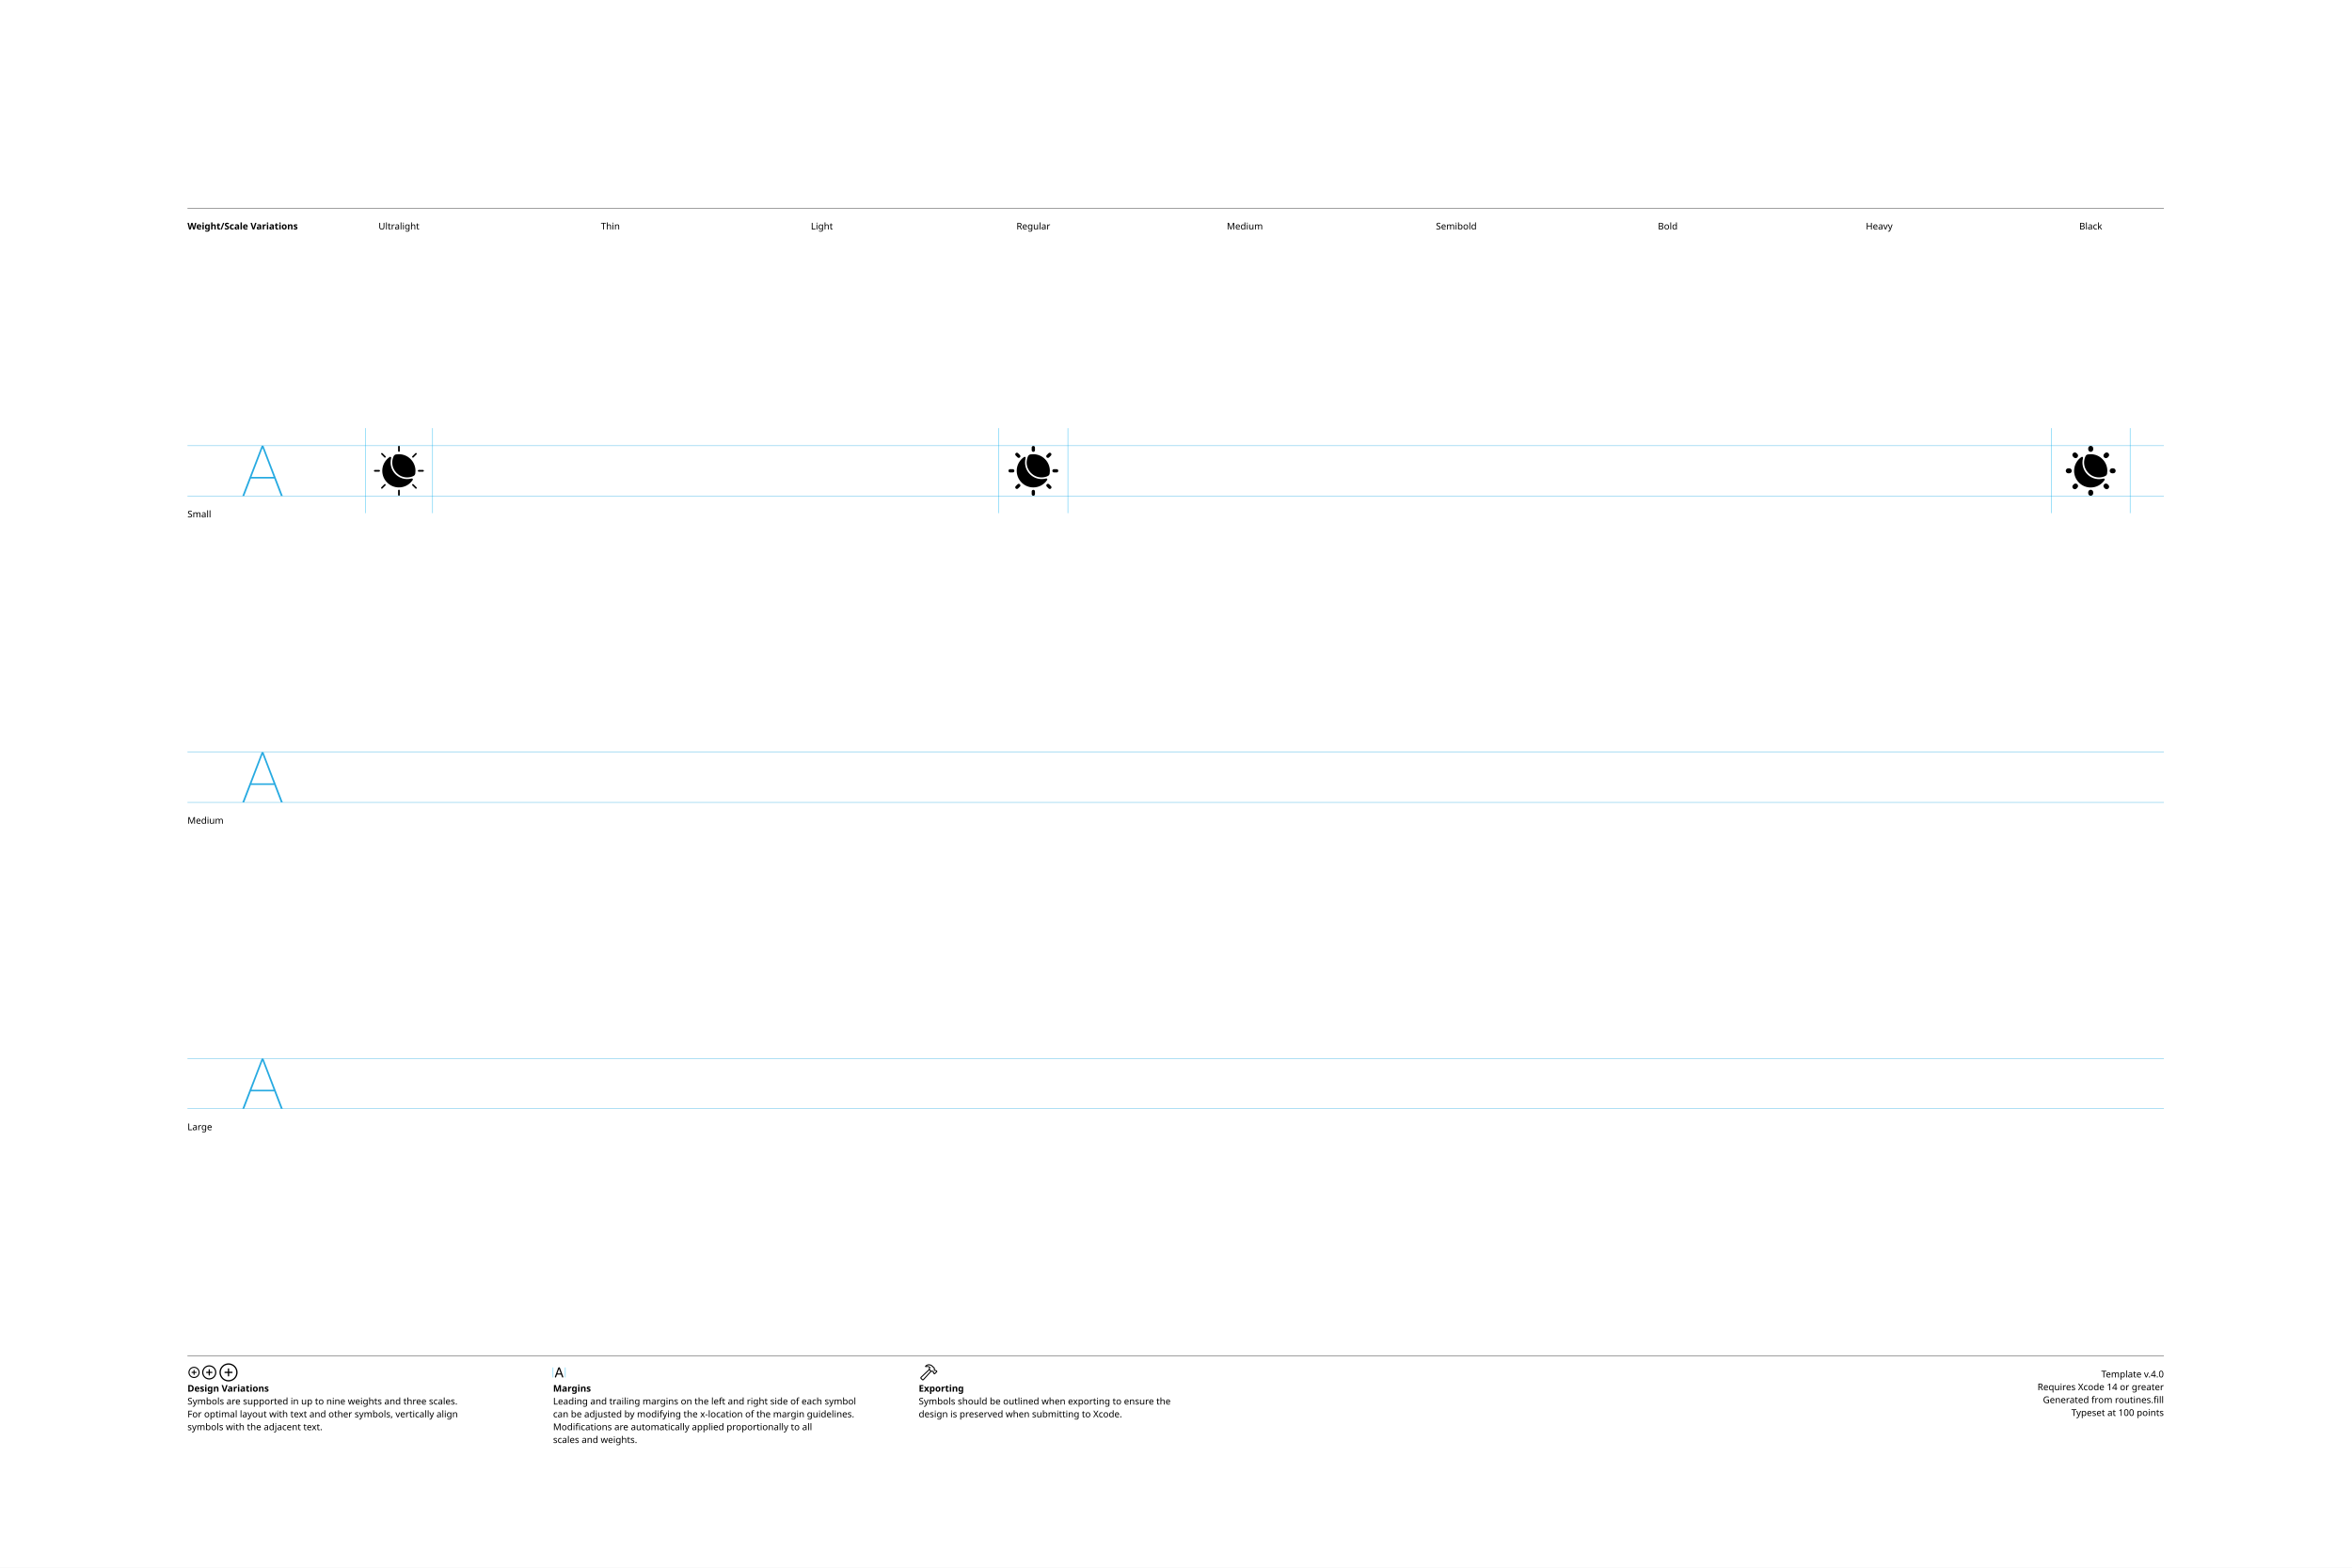
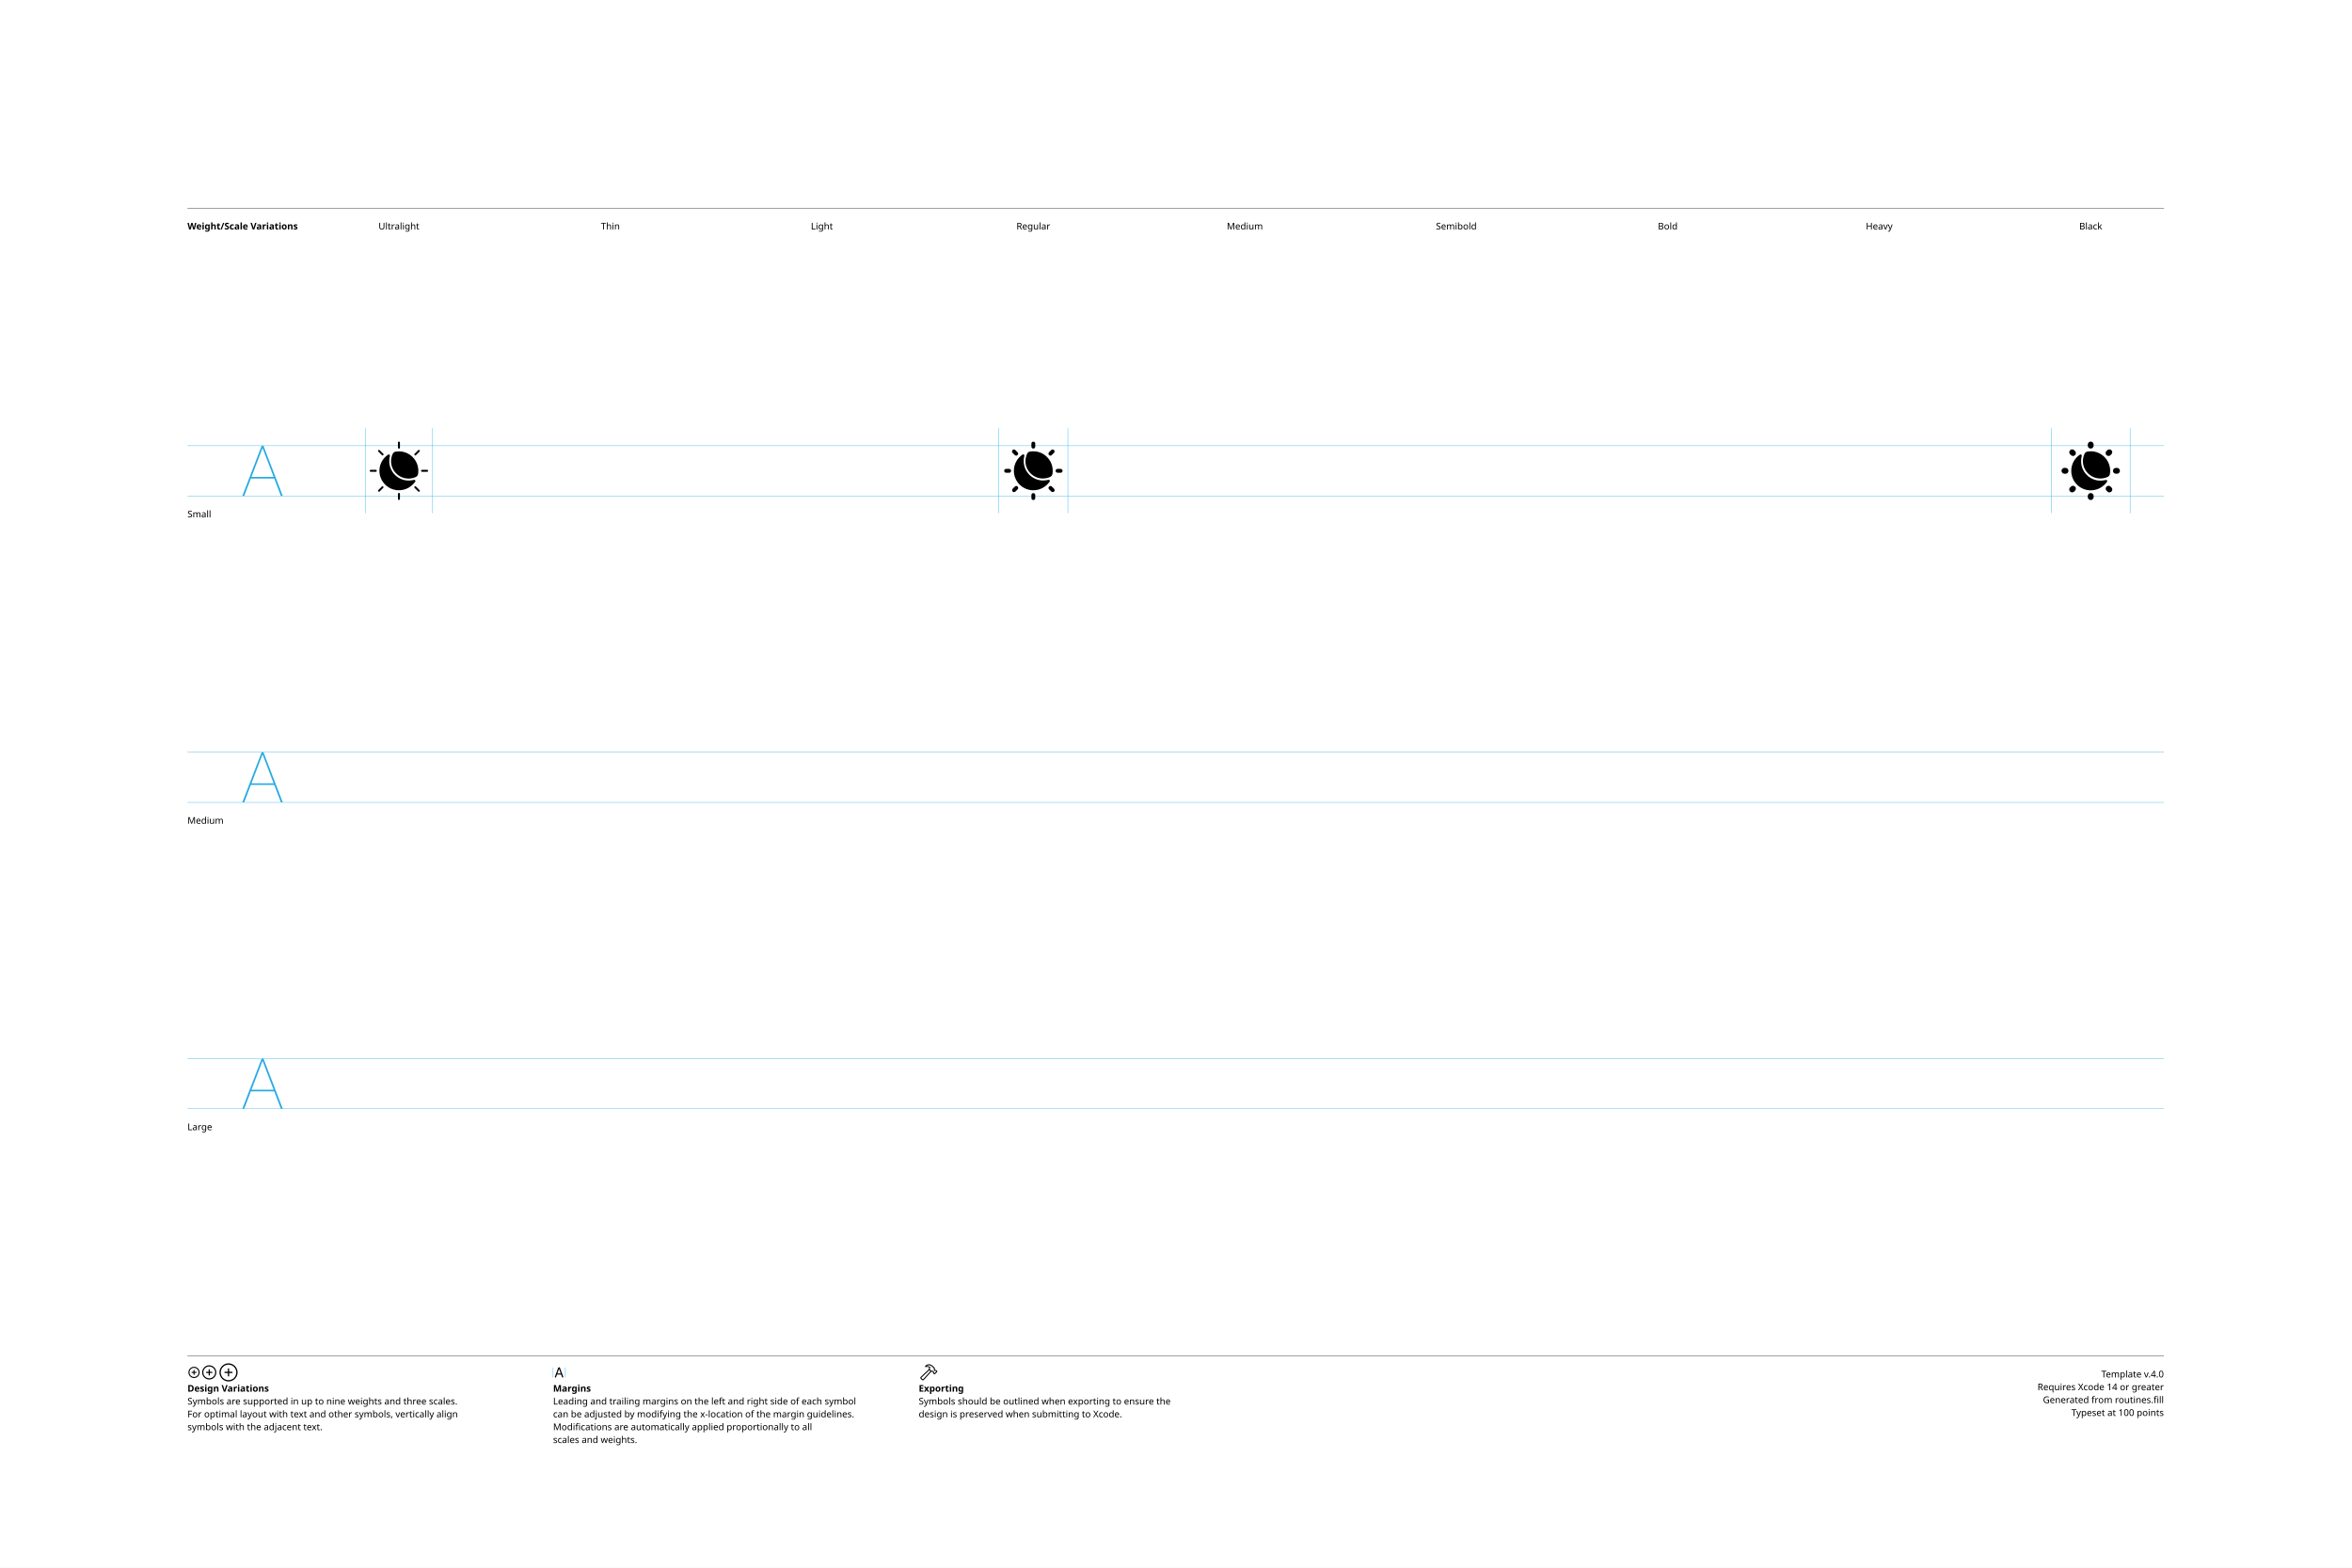
<svg xmlns="http://www.w3.org/2000/svg" version="1.1" width="3300" height="2200">
  <style>.monochrome-0 {fill:#000000}

.SFSymbolsPreview000000 {fill:#000000;opacity:1.0}
</style>
  <g id="Notes">
    <rect height="2200" id="artboard" style="fill:white;opacity:1" width="3300" x="0" y="0" />
    <line style="fill:none;stroke:black;opacity:1;stroke-width:0.5;" x1="263" x2="3036" y1="292" y2="292" />
    <text style="stroke:none;fill:black;font-family:sans-serif;font-size:13;font-weight:bold;" transform="matrix(1 0 0 1 263 322)">Weight/Scale Variations</text>
    <text style="stroke:none;fill:black;font-family:sans-serif;font-size:13;text-anchor:middle;" transform="matrix(1 0 0 1 559.711 322)">Ultralight</text>
    <text style="stroke:none;fill:black;font-family:sans-serif;font-size:13;text-anchor:middle;" transform="matrix(1 0 0 1 856.422 322)">Thin</text>
    <text style="stroke:none;fill:black;font-family:sans-serif;font-size:13;text-anchor:middle;" transform="matrix(1 0 0 1 1153.13 322)">Light</text>
    <text style="stroke:none;fill:black;font-family:sans-serif;font-size:13;text-anchor:middle;" transform="matrix(1 0 0 1 1449.84 322)">Regular</text>
    <text style="stroke:none;fill:black;font-family:sans-serif;font-size:13;text-anchor:middle;" transform="matrix(1 0 0 1 1746.56 322)">Medium</text>
    <text style="stroke:none;fill:black;font-family:sans-serif;font-size:13;text-anchor:middle;" transform="matrix(1 0 0 1 2043.27 322)">Semibold</text>
    <text style="stroke:none;fill:black;font-family:sans-serif;font-size:13;text-anchor:middle;" transform="matrix(1 0 0 1 2339.98 322)">Bold</text>
    <text style="stroke:none;fill:black;font-family:sans-serif;font-size:13;text-anchor:middle;" transform="matrix(1 0 0 1 2636.69 322)">Heavy</text>
    <text style="stroke:none;fill:black;font-family:sans-serif;font-size:13;text-anchor:middle;" transform="matrix(1 0 0 1 2933.4 322)">Black</text>
    <line style="fill:none;stroke:black;opacity:1;stroke-width:0.5;" x1="263" x2="3036" y1="1903" y2="1903" />
    <g transform="matrix(1 0 0 1 263 1933)">
      <path d="M9.248 0.83C13.555 0.83 17.139-2.744 17.139-7.051C17.139-11.357 13.545-14.932 9.238-14.932C4.941-14.932 1.367-11.357 1.367-7.051C1.367-2.744 4.951 0.83 9.248 0.83ZM9.248-0.654C5.703-0.654 2.871-3.496 2.871-7.051C2.871-10.605 5.693-13.447 9.238-13.447C12.793-13.447 15.645-10.605 15.645-7.051C15.645-3.496 12.803-0.654 9.248-0.654ZM5.654-7.051C5.654-6.621 5.957-6.328 6.406-6.328L8.506-6.328L8.506-4.209C8.506-3.77 8.799-3.467 9.229-3.467C9.678-3.467 9.971-3.77 9.971-4.209L9.971-6.328L12.09-6.328C12.529-6.328 12.832-6.621 12.832-7.051C12.832-7.49 12.529-7.793 12.09-7.793L9.971-7.793L9.971-9.902C9.971-10.352 9.678-10.654 9.229-10.654C8.799-10.654 8.506-10.352 8.506-9.902L8.506-7.793L6.406-7.793C5.957-7.793 5.654-7.49 5.654-7.051Z" />
    </g>
    <g transform="matrix(1 0 0 1 281.867 1933)">
      <path d="M11.709 2.91C17.158 2.91 21.67-1.611 21.67-7.051C21.67-12.5 17.148-17.012 11.699-17.012C6.26-17.012 1.748-12.5 1.748-7.051C1.748-1.611 6.27 2.91 11.709 2.91ZM11.709 1.25C7.1 1.25 3.418-2.441 3.418-7.051C3.418-11.66 7.09-15.352 11.699-15.352C16.309-15.352 20.01-11.66 20.01-7.051C20.01-2.441 16.318 1.25 11.709 1.25ZM7.178-7.051C7.178-6.572 7.51-6.25 8.008-6.25L10.879-6.25L10.879-3.369C10.879-2.881 11.211-2.539 11.69-2.539C12.178-2.539 12.52-2.871 12.52-3.369L12.52-6.25L15.4-6.25C15.889-6.25 16.23-6.572 16.23-7.051C16.23-7.539 15.889-7.881 15.4-7.881L12.52-7.881L12.52-10.752C12.52-11.25 12.178-11.592 11.69-11.592C11.211-11.592 10.879-11.25 10.879-10.752L10.879-7.881L8.008-7.881C7.51-7.881 7.178-7.539 7.178-7.051Z" />
    </g>
    <g transform="matrix(1 0 0 1 305.646 1933)">
      <path d="M14.971 5.664C21.934 5.664 27.695-0.098 27.695-7.051C27.695-14.014 21.924-19.775 14.961-19.775C8.008-19.775 2.256-14.014 2.256-7.051C2.256-0.098 8.018 5.664 14.971 5.664ZM14.971 3.848C8.936 3.848 4.082-1.016 4.082-7.051C4.082-13.096 8.926-17.949 14.961-17.949C21.006-17.949 25.869-13.096 25.869-7.051C25.869-1.016 21.016 3.848 14.971 3.848ZM9.199-7.051C9.199-6.533 9.57-6.172 10.117-6.172L14.062-6.172L14.062-2.217C14.062-1.68 14.434-1.299 14.951-1.299C15.488-1.299 15.859-1.67 15.859-2.217L15.859-6.172L19.814-6.172C20.352-6.172 20.732-6.533 20.732-7.051C20.732-7.598 20.361-7.969 19.814-7.969L15.859-7.969L15.859-11.914C15.859-12.461 15.488-12.842 14.951-12.842C14.434-12.842 14.062-12.461 14.062-11.914L14.062-7.969L10.117-7.969C9.57-7.969 9.199-7.598 9.199-7.051Z" />
    </g>
    <text style="stroke:none;fill:black;font-family:sans-serif;font-size:13;font-weight:bold;" transform="matrix(1 0 0 1 263 1953)">Design Variations</text>
    <text style="stroke:none;fill:black;font-family:sans-serif;font-size:13;" transform="matrix(1 0 0 1 263 1971)">Symbols are supported in up to nine weights and three scales.</text>
    <text style="stroke:none;fill:black;font-family:sans-serif;font-size:13;" transform="matrix(1 0 0 1 263 1989)">For optimal layout with text and other symbols, vertically align</text>
    <text style="stroke:none;fill:black;font-family:sans-serif;font-size:13;" transform="matrix(1 0 0 1 263 2007)">symbols with the adjacent text.</text>
    <line style="fill:none;stroke:#00AEEF;stroke-width:0.5;opacity:1.0;" x1="776" x2="776" y1="1919" y2="1933" />
    <g transform="matrix(1 0 0 1 776 1933)">
      <path d="M3.311 0.156C3.828 0.156 4.082-0.039 4.268-0.586L5.527-4.033L11.289-4.033L12.549-0.586C12.734-0.039 12.988 0.156 13.496 0.156C14.014 0.156 14.346-0.156 14.346-0.645C14.346-0.811 14.316-0.967 14.238-1.172L9.658-13.369C9.434-13.965 9.033-14.268 8.408-14.268C7.803-14.268 7.393-13.975 7.178-13.379L2.598-1.162C2.52-0.957 2.49-0.801 2.49-0.635C2.49-0.146 2.803 0.156 3.311 0.156ZM6.006-5.518L8.379-12.09L8.428-12.09L10.801-5.518Z" />
    </g>
    <line style="fill:none;stroke:#00AEEF;stroke-width:0.5;opacity:1.0;" x1="793.197" x2="793.197" y1="1919" y2="1933" />
    <text style="stroke:none;fill:black;font-family:sans-serif;font-size:13;font-weight:bold;" transform="matrix(1 0 0 1 776 1953)">Margins</text>
    <text style="stroke:none;fill:black;font-family:sans-serif;font-size:13;" transform="matrix(1 0 0 1 776 1971)">Leading and trailing margins on the left and right side of each symbol</text>
    <text style="stroke:none;fill:black;font-family:sans-serif;font-size:13;" transform="matrix(1 0 0 1 776 1989)">can be adjusted by modifying the x-location of the margin guidelines.</text>
    <text style="stroke:none;fill:black;font-family:sans-serif;font-size:13;" transform="matrix(1 0 0 1 776 2007)">Modifications are automatically applied proportionally to all</text>
    <text style="stroke:none;fill:black;font-family:sans-serif;font-size:13;" transform="matrix(1 0 0 1 776 2025)">scales and weights.</text>
    <g transform="matrix(1 0 0 1 1289 1933)">
      <path d="M2.842 1.865L4.541 3.574C5.4 4.443 6.387 4.385 7.314 3.359L18.008-8.428L17.041-9.404L6.426 2.275C6.074 2.676 5.742 2.773 5.273 2.305L4.102 1.143C3.633 0.684 3.74 0.342 4.141-0.02L15.615-10.82L14.639-11.787L3.047-0.898C2.061 0.02 1.982 0.996 2.842 1.865ZM9.258-16.328C8.838-15.918 8.809-15.342 9.043-14.951C9.277-14.59 9.736-14.355 10.381-14.521C11.846-14.863 13.369-14.922 14.795-13.984L14.209-12.529C13.867-11.699 14.043-11.113 14.58-10.566L16.875-8.252C17.363-7.764 17.773-7.744 18.34-7.842L19.404-8.037L20.068-7.363L20.029-6.807C19.99-6.309 20.117-5.928 20.605-5.449L21.367-4.707C21.846-4.229 22.461-4.199 22.93-4.668L25.84-7.588C26.309-8.057 26.289-8.652 25.811-9.131L25.039-9.893C24.561-10.371 24.189-10.527 23.711-10.488L23.135-10.44L22.49-11.074L22.734-12.197C22.861-12.764 22.705-13.203 22.119-13.789L19.922-15.977C16.582-19.297 12.148-19.219 9.258-16.328ZM10.752-15.957C13.184-17.734 16.475-17.432 18.701-15.205L21.133-12.793C21.367-12.559 21.406-12.373 21.338-12.031L21.016-10.547L22.52-9.062L23.506-9.121C23.76-9.131 23.838-9.111 24.033-8.916L24.609-8.34L22.168-5.898L21.592-6.475C21.396-6.67 21.367-6.748 21.377-7.012L21.445-7.988L19.951-9.473L18.428-9.219C18.105-9.15 17.959-9.18 17.715-9.414L15.713-11.416C15.459-11.65 15.43-11.816 15.586-12.188L16.465-14.277C14.902-15.732 12.871-16.357 10.84-15.762C10.684-15.723 10.625-15.85 10.752-15.957Z" />
    </g>
    <text style="stroke:none;fill:black;font-family:sans-serif;font-size:13;font-weight:bold;" transform="matrix(1 0 0 1 1289 1953)">Exporting</text>
    <text style="stroke:none;fill:black;font-family:sans-serif;font-size:13;" transform="matrix(1 0 0 1 1289 1971)">Symbols should be outlined when exporting to ensure the</text>
    <text style="stroke:none;fill:black;font-family:sans-serif;font-size:13;" transform="matrix(1 0 0 1 1289 1989)">design is preserved when submitting to Xcode.</text>
    <text id="template-version" style="stroke:none;fill:black;font-family:sans-serif;font-size:13;text-anchor:end;" transform="matrix(1 0 0 1 3036 1933)">Template v.4.0</text>
    <text style="stroke:none;fill:black;font-family:sans-serif;font-size:13;text-anchor:end;" transform="matrix(1 0 0 1 3036 1951)">Requires Xcode 14 or greater</text>
    <text id="descriptive-name" style="stroke:none;fill:black;font-family:sans-serif;font-size:13;text-anchor:end;" transform="matrix(1 0 0 1 3036 1969)">Generated from routines.fill</text>
    <text style="stroke:none;fill:black;font-family:sans-serif;font-size:13;text-anchor:end;" transform="matrix(1 0 0 1 3036 1987)">Typeset at 100 points</text>
    <text style="stroke:none;fill:black;font-family:sans-serif;font-size:13;" transform="matrix(1 0 0 1 263 726)">Small</text>
    <text style="stroke:none;fill:black;font-family:sans-serif;font-size:13;" transform="matrix(1 0 0 1 263 1156)">Medium</text>
    <text style="stroke:none;fill:black;font-family:sans-serif;font-size:13;" transform="matrix(1 0 0 1 263 1586)">Large</text>
  </g>
  <g id="Guides">
    <g id="H-reference" style="fill:#27AAE1;stroke:none;" transform="matrix(1 0 0 1 339 696)">
      <path d="M0.994 0L3.638 0L29.328-67.132L30.03-67.132L30.03-70.459L28.123-70.459ZM11.688-24.48L46.981-24.48L46.231-26.729L12.438-26.729ZM55.12 0L57.764 0L30.638-70.459L29.433-70.459L29.433-67.132Z" />
    </g>
    <line id="Baseline-S" style="fill:none;stroke:#27AAE1;opacity:1;stroke-width:0.5;" x1="263" x2="3036" y1="696" y2="696" />
    <line id="Capline-S" style="fill:none;stroke:#27AAE1;opacity:1;stroke-width:0.5;" x1="263" x2="3036" y1="625.541" y2="625.541" />
    <g id="H-reference" style="fill:#27AAE1;stroke:none;" transform="matrix(1 0 0 1 339 1126)">
      <path d="M0.994 0L3.638 0L29.328-67.132L30.03-67.132L30.03-70.459L28.123-70.459ZM11.688-24.48L46.981-24.48L46.231-26.729L12.438-26.729ZM55.12 0L57.764 0L30.638-70.459L29.433-70.459L29.433-67.132Z" />
    </g>
    <line id="Baseline-M" style="fill:none;stroke:#27AAE1;opacity:1;stroke-width:0.5;" x1="263" x2="3036" y1="1126" y2="1126" />
    <line id="Capline-M" style="fill:none;stroke:#27AAE1;opacity:1;stroke-width:0.5;" x1="263" x2="3036" y1="1055.54" y2="1055.54" />
    <g id="H-reference" style="fill:#27AAE1;stroke:none;" transform="matrix(1 0 0 1 339 1556)">
      <path d="M0.994 0L3.638 0L29.328-67.132L30.03-67.132L30.03-70.459L28.123-70.459ZM11.688-24.48L46.981-24.48L46.231-26.729L12.438-26.729ZM55.12 0L57.764 0L30.638-70.459L29.433-70.459L29.433-67.132Z" />
    </g>
    <line id="Baseline-L" style="fill:none;stroke:#27AAE1;opacity:1;stroke-width:0.5;" x1="263" x2="3036" y1="1556" y2="1556" />
    <line id="Capline-L" style="fill:none;stroke:#27AAE1;opacity:1;stroke-width:0.5;" x1="263" x2="3036" y1="1485.54" y2="1485.54" />
    <line id="left-margin-Ultralight-S" style="fill:none;stroke:#00AEEF;stroke-width:0.5;opacity:1.0;" x1="512.411" x2="512.411" y1="600.785" y2="720.121" />
    <line id="right-margin-Ultralight-S" style="fill:none;stroke:#00AEEF;stroke-width:0.5;opacity:1.0;" x1="607.011" x2="607.011" y1="600.785" y2="720.121" />
    <line id="left-margin-Regular-S" style="fill:none;stroke:#00AEEF;stroke-width:0.5;opacity:1.0;" x1="1401.39" x2="1401.39" y1="600.785" y2="720.121" />
    <line id="right-margin-Regular-S" style="fill:none;stroke:#00AEEF;stroke-width:0.5;opacity:1.0;" x1="1498.29" x2="1498.29" y1="600.785" y2="720.121" />
    <line id="left-margin-Black-S" style="fill:none;stroke:#00AEEF;stroke-width:0.5;opacity:1.0;" x1="2878.15" x2="2878.15" y1="600.785" y2="720.121" />
    <line id="right-margin-Black-S" style="fill:none;stroke:#00AEEF;stroke-width:0.5;opacity:1.0;" x1="2988.65" x2="2988.65" y1="600.785" y2="720.121" />
  </g>
  <g id="Symbols">
    <g id="Black-S" transform="matrix(1 0 0 1 2878.15 696)">
-       <path class="monochrome-0 SFSymbolsPreview000000" d="M47.85-55.6C48.45-57 49.75-58 51.25-58.3C52.55-58.5 53.95-58.6 55.25-58.6C68.15-58.6 78.55-48.1 78.55-35.3C78.55-33.9 78.45-32.6 78.25-31.3C77.95-29.8 76.95-28.5 75.55-27.9C75.55-27.9 75.55-27.9 75.55-27.9C72.95-26.7 69.95-26 66.95-26C55.35-26 45.95-35.4 45.95-47C45.95-50 46.65-52.9 47.85-55.6C47.85-55.6 47.85-55.6 47.85-55.6ZM42.35-54.7C42.85-55 43.45-55 43.95-54.7C44.45-54.4 44.65-53.8 44.45-53.2C43.95-51.2 43.65-49.1 43.65-47C43.65-34 54.05-23.6 66.95-23.6C69.15-23.6 71.15-23.9 73.15-24.4C73.75-24.6 74.35-24.4 74.65-23.9C74.95-23.4 75.05-22.8 74.65-22.3C70.45-16 63.35-11.9 55.25-11.9C42.35-11.9 31.95-22.4 31.95-35.2C31.95-43.4 36.05-50.5 42.35-54.7ZM74.15-54.1L74.15-54.1C75.55-52.7 77.75-52.7 79.05-54.1L80.05-55.1C81.45-56.5 81.45-58.7 80.05-60L80.05-60C78.65-61.4 76.45-61.4 75.15-60L74.15-59C72.75-57.6 72.75-55.4 74.15-54.1ZM80.05-10.5L80.05-10.5C81.45-11.9 81.45-14.1 80.05-15.4L79.05-16.4C77.65-17.8 75.45-17.8 74.15-16.4L74.15-16.4C72.75-15 72.75-12.8 74.15-11.5L75.15-10.5C76.45-9.1 78.65-9.1 80.05-10.5ZM36.45-54.1L36.45-54.1C37.85-55.5 37.85-57.7 36.45-59L35.45-60C34.05-61.4 31.85-61.4 30.55-60L30.55-60C29.15-58.6 29.15-56.4 30.55-55.1L31.55-54.1C32.95-52.7 35.15-52.7 36.45-54.1ZM30.55-10.5L30.55-10.5C31.95-9.1 34.15-9.1 35.45-10.5L36.45-11.5C37.85-12.9 37.85-15.1 36.45-16.4L36.45-16.4C35.05-17.8 32.85-17.8 31.55-16.4L30.55-15.4C29.15-14.1 29.15-11.9 30.55-10.5ZM90.25-35.3L90.25-35.3C90.25-37.2 88.65-38.8 86.75-38.8L85.35-38.8C83.45-38.8 81.85-37.2 81.85-35.3L81.85-35.3C81.85-33.4 83.45-31.8 85.35-31.8L86.75-31.8C88.75-31.8 90.25-33.3 90.25-35.3ZM28.65-35.3L28.65-35.3C28.65-37.2 27.05-38.8 25.15-38.8L23.75-38.8C21.85-38.8 20.25-37.2 20.25-35.3L20.25-35.3C20.25-33.4 21.85-31.8 23.75-31.8L25.15-31.8C27.15-31.8 28.65-33.3 28.65-35.3ZM55.25-0.3L55.25-0.3C57.15-0.3 58.75-1.9 58.75-3.8L58.75-5.2C58.75-7.1 57.15-8.7 55.25-8.7L55.25-8.7C53.35-8.7 51.75-7.1 51.75-5.2L51.75-3.8C51.75-1.8 53.35-0.3 55.25-0.3ZM55.25-61.9L55.25-61.9C57.15-61.9 58.75-63.5 58.75-65.4L58.75-66.8C58.75-68.7 57.15-70.3 55.25-70.3L55.25-70.3C53.35-70.3 51.75-68.7 51.75-66.8L51.75-65.4C51.75-63.4 53.35-61.9 55.25-61.9Z" />
+       <path class="monochrome-0 SFSymbolsPreview000000" d="M46.55-59.1C47.25-60.7 48.75-61.9 50.55-62.3C52.05-62.5 53.75-62.7 55.25-62.7C70.35-62.7 82.55-50.4 82.55-35.4C82.55-33.8 82.45-32.2 82.15-30.7C81.75-28.9 80.65-27.4 78.95-26.7L78.95-26.7C75.95-25.3 72.35-24.5 68.85-24.5C55.25-24.5 44.25-35.5 44.25-49.1C44.35-52.5 45.15-55.9 46.55-59.1L46.55-59.1ZM40.15-58C40.75-58.4 41.45-58.4 42.05-58C42.65-57.6 42.85-56.9 42.65-56.2C42.05-53.9 41.75-51.4 41.75-48.9C41.75-33.7 53.95-21.5 69.05-21.5C71.65-21.5 73.95-21.9 76.35-22.4C77.05-22.6 77.75-22.4 78.15-21.8C78.55-21.2 78.65-20.5 78.15-19.9C73.05-12.7 64.75-7.9 55.25-7.9C40.15-7.9 27.95-20.2 27.95-35.2C27.95-44.8 32.75-53.1 40.15-58ZM33.25-57.3L33.25-57.3C34.85-58.9 34.85-61.5 33.25-63L32.05-64.2C30.45-65.8 27.85-65.8 26.35-64.2L26.35-64.2C24.75-62.6 24.75-60 26.35-58.5L27.55-57.3C29.15-55.7 31.75-55.7 33.25-57.3ZM77.35-57.3L77.35-57.3C78.95-55.7 81.55-55.7 83.05-57.3L84.25-58.5C85.85-60.1 85.85-62.7 84.25-64.2L84.25-64.2C82.65-65.8 80.05-65.8 78.55-64.2L77.35-63C75.75-61.4 75.75-58.8 77.35-57.3ZM84.35-6.2L84.35-6.2C85.95-7.8 85.95-10.4 84.35-11.9L83.15-13.1C81.55-14.7 78.95-14.7 77.45-13.1L77.45-13.1C75.85-11.5 75.85-8.9 77.45-7.4L78.65-6.2C80.05-4.6 82.65-4.6 84.35-6.2ZM26.35-6.2L26.35-6.2C27.95-4.6 30.55-4.6 32.05-6.2L33.25-7.4C34.85-9 34.85-11.6 33.25-13.1L33.25-13.1C31.65-14.7 29.05-14.7 27.55-13.1L26.35-12C24.65-10.5 24.65-7.9 26.35-6.2ZM96.25-35.3L96.25-35.3C96.25-37.5 94.35-39.4 92.15-39.4L90.55-39.4C88.35-39.4 86.45-37.5 86.45-35.3L86.45-35.3C86.45-33.1 88.35-31.2 90.55-31.2L92.15-31.2C94.45-31.2 96.25-33 96.25-35.3ZM24.05-35.3L24.05-35.3C24.05-37.5 22.15-39.4 19.95-39.4L18.35-39.4C16.15-39.4 14.25-37.5 14.25-35.3L14.25-35.3C14.25-33.1 16.15-31.2 18.35-31.2L19.95-31.2C22.35-31.2 24.05-33 24.05-35.3ZM55.25 5.7L55.25 5.7C57.45 5.7 59.35 3.8 59.35 1.6L59.35 0C59.35-2.2 57.45-4.1 55.25-4.1L55.25-4.1C53.05-4.1 51.15-2.2 51.15 0L51.15 1.6C51.15 3.9 53.05 5.7 55.25 5.7ZM55.25-66.5L55.25-66.5C57.45-66.5 59.35-68.4 59.35-70.6L59.35-72.2C59.35-74.4 57.45-76.3 55.25-76.3L55.25-76.3C53.05-76.3 51.15-74.4 51.15-72.2L51.15-70.6C51.15-68.2 53.05-66.5 55.25-66.5Z" />
    </g>
    <g id="Regular-S" transform="matrix(1 0 0 1 1401.39 696)">
-       <path class="monochrome-0 SFSymbolsPreview000000" d="M40.93-55.6C41.53-57 42.83-58 44.33-58.3C45.63-58.5 47.03-58.6 48.33-58.6C61.23-58.6 71.63-48.1 71.63-35.3C71.63-33.9 71.53-32.6 71.33-31.3C71.03-29.8 70.03-28.5 68.63-27.9C68.63-27.9 68.63-27.9 68.63-27.9C66.03-26.7 63.03-26 60.03-26C48.43-26 39.03-35.4 39.03-47C39.13-50 39.73-52.9 40.93-55.6C40.93-55.6 40.93-55.6 40.93-55.6ZM35.53-54.7C36.03-55 36.63-55 37.13-54.7C37.63-54.4 37.83-53.8 37.63-53.2C37.13-51.2 36.83-49.1 36.83-47C36.83-34.1 47.33-23.7 60.13-23.7C62.33-23.7 64.33-24 66.33-24.5C66.93-24.7 67.53-24.5 67.83-24C68.13-23.5 68.23-22.9 67.83-22.4C63.63-16.1 56.53-12 48.43-12C35.53-12 25.13-22.5 25.13-35.3C25.13-43.4 29.23-50.5 35.53-54.7ZM67.23-54.1L67.23-54.1C68.13-53.2 69.63-53.2 70.53-54.1L73.13-56.7C74.03-57.6 74.03-59.1 73.13-60L73.13-60C72.23-60.9 70.73-60.9 69.83-60L67.23-57.4C66.33-56.5 66.33-55 67.23-54.1ZM73.23-10.5L73.23-10.5C74.13-11.4 74.13-12.9 73.23-13.8L70.63-16.4C69.73-17.3 68.23-17.3 67.33-16.4L67.33-16.4C66.43-15.5 66.43-14 67.33-13.1L69.93-10.5C70.83-9.6 72.33-9.6 73.23-10.5ZM29.63-54.1L29.63-54.1C30.53-55 30.53-56.5 29.63-57.4L27.03-60C26.13-60.9 24.63-60.9 23.73-60L23.73-60C22.83-59.1 22.83-57.6 23.73-56.7L26.33-54.1C27.23-53.2 28.73-53.2 29.63-54.1ZM23.73-10.5L23.73-10.5C24.63-9.6 26.13-9.6 27.03-10.5L29.63-13.1C30.53-14 30.53-15.5 29.63-16.4L29.63-16.4C28.73-17.3 27.23-17.3 26.33-16.4L23.73-13.8C22.83-12.9 22.83-11.4 23.73-10.5ZM83.43-35.3L83.43-35.3C83.43-36.6 82.43-37.6 81.13-37.6L77.43-37.6C76.13-37.6 75.13-36.6 75.13-35.3L75.13-35.3C75.13-34 76.13-33 77.43-33L81.13-33C82.43-32.9 83.43-34 83.43-35.3ZM21.83-35.3L21.83-35.3C21.83-36.6 20.83-37.6 19.53-37.6L15.83-37.6C14.53-37.6 13.53-36.6 13.53-35.3L13.53-35.3C13.53-34 14.53-33 15.83-33L19.53-33C20.83-32.9 21.83-34 21.83-35.3ZM48.43-0.3L48.43-0.3C49.73-0.3 50.73-1.3 50.73-2.6L50.73-6.3C50.73-7.6 49.73-8.6 48.43-8.6L48.43-8.6C47.13-8.6 46.13-7.6 46.13-6.3L46.13-2.6C46.13-1.3 47.13-0.3 48.43-0.3ZM48.43-61.9L48.43-61.9C49.73-61.9 50.73-62.9 50.73-64.2L50.73-67.9C50.73-69.2 49.73-70.2 48.43-70.2L48.43-70.2C47.13-70.2 46.13-69.2 46.13-67.9L46.13-64.2C46.13-62.9 47.13-61.9 48.43-61.9Z" />
+       <path class="monochrome-0 SFSymbolsPreview000000" d="M39.63-59.1C40.33-60.7 41.83-61.9 43.63-62.3C45.13-62.5 46.83-62.7 48.33-62.7C63.43-62.7 75.63-50.4 75.63-35.4C75.63-33.8 75.53-32.2 75.23-30.7C74.83-28.9 73.73-27.4 72.03-26.7L72.03-26.7C68.93-25.3 65.43-24.5 61.93-24.5C48.33-24.5 37.33-35.5 37.33-49.1C37.53-52.6 38.23-56 39.63-59.1L39.63-59.1ZM33.33-58.1C33.93-58.5 34.63-58.5 35.23-58.1C35.83-57.7 36.03-57 35.83-56.3C35.23-54 34.93-51.5 34.93-49C34.93-33.9 47.23-21.7 62.23-21.7C64.83-21.7 67.13-22.1 69.53-22.6C70.23-22.8 70.93-22.6 71.33-22C71.73-21.4 71.83-20.7 71.33-20.1C66.23-12.8 57.93-8 48.43-8C33.33-8 21.13-20.3 21.13-35.3C21.13-44.8 25.93-53.1 33.33-58.1ZM26.33-57.4L26.33-57.4C27.43-58.5 27.43-60.2 26.33-61.3L23.23-64.4C22.13-65.5 20.43-65.5 19.33-64.4L19.33-64.4C18.23-63.3 18.23-61.6 19.33-60.5L22.43-57.4C23.53-56.3 25.33-56.3 26.33-57.4ZM70.43-57.4L70.43-57.4C71.53-56.3 73.23-56.3 74.33-57.4L77.43-60.5C78.53-61.6 78.53-63.3 77.43-64.4L77.43-64.4C76.33-65.5 74.63-65.5 73.53-64.4L70.43-61.3C69.43-60.2 69.43-58.4 70.43-57.4ZM77.53-6.2L77.53-6.2C78.63-7.3 78.63-9 77.53-10.1L74.43-13.2C73.33-14.3 71.63-14.3 70.53-13.2L70.53-13.2C69.43-12.1 69.43-10.4 70.53-9.3L73.63-6.2C74.73-5.2 76.43-5.2 77.53-6.2ZM19.43-6.2L19.43-6.2C20.53-5.1 22.23-5.1 23.33-6.2L26.43-9.3C27.53-10.4 27.53-12.1 26.43-13.2L26.43-13.2C25.33-14.3 23.63-14.3 22.53-13.2L19.43-10.1C18.43-9 18.43-7.3 19.43-6.2ZM89.43-35.3L89.43-35.3C89.43-36.8 88.23-38 86.73-38L82.43-38C80.93-38 79.73-36.8 79.73-35.3L79.73-35.3C79.73-33.8 80.93-32.6 82.43-32.6L86.73-32.6C88.33-32.5 89.43-33.8 89.43-35.3ZM17.23-35.3L17.23-35.3C17.23-36.8 16.03-38 14.53-38L10.23-38C8.73-38 7.53-36.8 7.53-35.3L7.53-35.3C7.53-33.8 8.73-32.6 10.23-32.6L14.53-32.6C16.03-32.5 17.23-33.8 17.23-35.3ZM48.43 5.7L48.43 5.7C49.93 5.7 51.13 4.5 51.13 3L51.13-1.3C51.13-2.8 49.93-4 48.43-4L48.43-4C46.93-4 45.73-2.8 45.73-1.3L45.73 3C45.73 4.6 46.93 5.7 48.43 5.7ZM48.43-66.5L48.43-66.5C49.93-66.5 51.13-67.7 51.13-69.2L51.13-73.5C51.13-75 49.93-76.2 48.43-76.2L48.43-76.2C46.93-76.2 45.73-75 45.73-73.5L45.73-69.2C45.73-67.7 46.93-66.5 48.43-66.5Z" />
    </g>
    <g id="Ultralight-S" transform="matrix(1 0 0 1 512.411 696)">
-       <path class="monochrome-0 SFSymbolsPreview000000" d="M39.833-55.6C40.433-57 41.733-58 43.233-58.3C44.533-58.5 45.933-58.6 47.233-58.6C60.133-58.6 70.533-48.1 70.533-35.3C70.533-33.9 70.433-32.6 70.233-31.3C69.933-29.8 68.933-28.5 67.533-27.9C67.533-27.9 67.533-27.9 67.533-27.9C64.933-26.7 61.933-26 58.933-26C47.333-26 37.933-35.4 37.933-47C37.933-50 38.633-52.9 39.833-55.6C39.833-55.6 39.833-55.6 39.833-55.6ZM34.333-54.7C34.833-55 35.433-55 35.933-54.7C36.433-54.4 36.633-53.8 36.433-53.2C35.933-51.2 35.633-49.1 35.633-47C35.633-34.1 46.133-23.7 58.933-23.7C61.133-23.7 63.133-24 65.133-24.5C65.733-24.7 66.333-24.5 66.633-24C66.933-23.5 67.033-22.9 66.633-22.4C62.433-16.1 55.333-12 47.233-12C34.333-12 23.933-22.5 23.933-35.3C23.933-43.4 28.133-50.5 34.333-54.7ZM66.133-54.1L66.133-54.1C66.633-53.6 67.333-53.6 67.733-54.1L72.033-58.4C72.533-58.9 72.533-59.6 72.033-60L72.033-60C71.533-60.5 70.833-60.5 70.433-60L66.133-55.7C65.633-55.3 65.633-54.5 66.133-54.1ZM72.033-10.5L72.033-10.5C72.533-11 72.533-11.7 72.033-12.1L67.733-16.4C67.233-16.9 66.533-16.9 66.133-16.4L66.133-16.4C65.633-15.9 65.633-15.2 66.133-14.8L70.433-10.5C70.833-10 71.633-10 72.033-10.5ZM28.533-54.1L28.533-54.1C29.033-54.6 29.033-55.3 28.533-55.7L24.233-60C23.733-60.5 23.033-60.5 22.633-60L22.633-60C22.133-59.5 22.133-58.8 22.633-58.4L26.933-54.1C27.333-53.6 28.033-53.6 28.533-54.1ZM22.533-10.5L22.533-10.5C23.033-10 23.733-10 24.133-10.5L28.433-14.8C28.933-15.3 28.933-16 28.433-16.4L28.433-16.4C27.933-16.9 27.233-16.9 26.833-16.4L22.533-12.1C22.133-11.7 22.133-11 22.533-10.5ZM82.333-35.3L82.333-35.3C82.333-35.9 81.833-36.5 81.133-36.5L75.033-36.5C74.433-36.5 73.833-36 73.833-35.3L73.833-35.3C73.833-34.7 74.333-34.1 75.033-34.1L81.133-34.1C81.833-34.1 82.333-34.6 82.333-35.3ZM20.733-35.3L20.733-35.3C20.733-35.9 20.233-36.5 19.533-36.5L13.433-36.5C12.833-36.5 12.233-36 12.233-35.3L12.233-35.3C12.233-34.7 12.733-34.1 13.433-34.1L19.533-34.1C20.233-34.1 20.733-34.6 20.733-35.3ZM47.333-0.3L47.333-0.3C47.933-0.3 48.533-0.8 48.533-1.5L48.533-7.6C48.533-8.2 48.033-8.8 47.333-8.8L47.333-8.8C46.733-8.8 46.133-8.3 46.133-7.6L46.133-1.5C46.133-0.8 46.633-0.3 47.333-0.3ZM47.333-61.9L47.333-61.9C47.933-61.9 48.533-62.4 48.533-63.1L48.533-69.2C48.533-69.8 48.033-70.4 47.333-70.4L47.333-70.4C46.733-70.4 46.133-69.9 46.133-69.2L46.133-63.1C46.133-62.4 46.633-61.9 47.333-61.9Z" />
+       <path class="monochrome-0 SFSymbolsPreview000000" d="M38.533-59C39.233-60.6 40.733-61.8 42.533-62.2C44.033-62.4 45.733-62.6 47.233-62.6C62.333-62.6 74.533-50.3 74.533-35.3C74.533-33.7 74.433-32.1 74.133-30.6C73.733-28.8 72.633-27.3 70.933-26.6L70.933-26.6C67.933-25.2 64.333-24.4 60.833-24.4C47.233-24.4 36.233-35.4 36.233-49C36.333-52.5 37.133-55.9 38.533-59L38.533-59ZM32.133-58C32.733-58.4 33.433-58.4 34.033-58C34.633-57.6 34.833-56.9 34.633-56.2C34.033-53.9 33.733-51.4 33.733-48.9C33.733-33.8 46.033-21.6 61.033-21.6C63.633-21.6 65.933-22 68.333-22.5C69.033-22.7 69.733-22.5 70.133-21.9C70.533-21.3 70.633-20.6 70.133-20C65.033-12.8 56.733-8 47.233-8C32.133-8 19.933-20.3 19.933-35.3C19.933-44.8 24.833-53.1 32.133-58ZM25.333-57.3L25.333-57.3C25.933-57.9 25.933-58.7 25.333-59.2L20.333-64.2C19.733-64.8 18.933-64.8 18.433-64.2L18.433-64.2C17.833-63.6 17.833-62.8 18.433-62.3L23.433-57.3C23.933-56.7 24.733-56.7 25.333-57.3ZM69.333-57.3L69.333-57.3C69.933-56.7 70.733-56.7 71.233-57.3L76.233-62.3C76.833-62.9 76.833-63.7 76.233-64.2L76.233-64.2C75.633-64.8 74.833-64.8 74.333-64.2L69.333-59.2C68.733-58.7 68.733-57.8 69.333-57.3ZM76.233-6.3L76.233-6.3C76.833-6.9 76.833-7.7 76.233-8.2L71.233-13.2C70.633-13.8 69.833-13.8 69.333-13.2L69.333-13.2C68.733-12.6 68.733-11.8 69.333-11.3L74.333-6.3C74.833-5.7 75.733-5.7 76.233-6.3ZM18.333-6.3L18.333-6.3C18.933-5.7 19.733-5.7 20.233-6.3L25.233-11.3C25.833-11.9 25.833-12.7 25.233-13.2L25.233-13.2C24.633-13.8 23.833-13.8 23.333-13.2L18.333-8.2C17.833-7.7 17.833-6.9 18.333-6.3ZM88.233-35.3L88.233-35.3C88.233-36 87.633-36.7 86.833-36.7L79.733-36.7C79.033-36.7 78.333-36.1 78.333-35.3L78.333-35.3C78.333-34.6 78.933-33.9 79.733-33.9L86.833-33.9C87.733-33.9 88.233-34.5 88.233-35.3ZM16.233-35.3L16.233-35.3C16.233-36 15.633-36.7 14.833-36.7L7.733-36.7C7.033-36.7 6.333-36.1 6.333-35.3L6.333-35.3C6.333-34.6 6.933-33.9 7.733-33.9L14.833-33.9C15.633-33.9 16.233-34.5 16.233-35.3ZM47.333 5.6L47.333 5.6C48.033 5.6 48.733 5 48.733 4.2L48.733-2.9C48.733-3.6 48.133-4.3 47.333-4.3L47.333-4.3C46.633-4.3 45.933-3.7 45.933-2.9L45.933 4.2C45.933 5.1 46.533 5.6 47.333 5.6ZM47.333-66.4L47.333-66.4C48.033-66.4 48.733-67 48.733-67.8L48.733-74.9C48.733-75.6 48.133-76.3 47.333-76.3L47.333-76.3C46.633-76.3 45.933-75.7 45.933-74.9L45.933-67.8C45.933-67 46.533-66.4 47.333-66.4Z" />
    </g>
  </g>
</svg>
